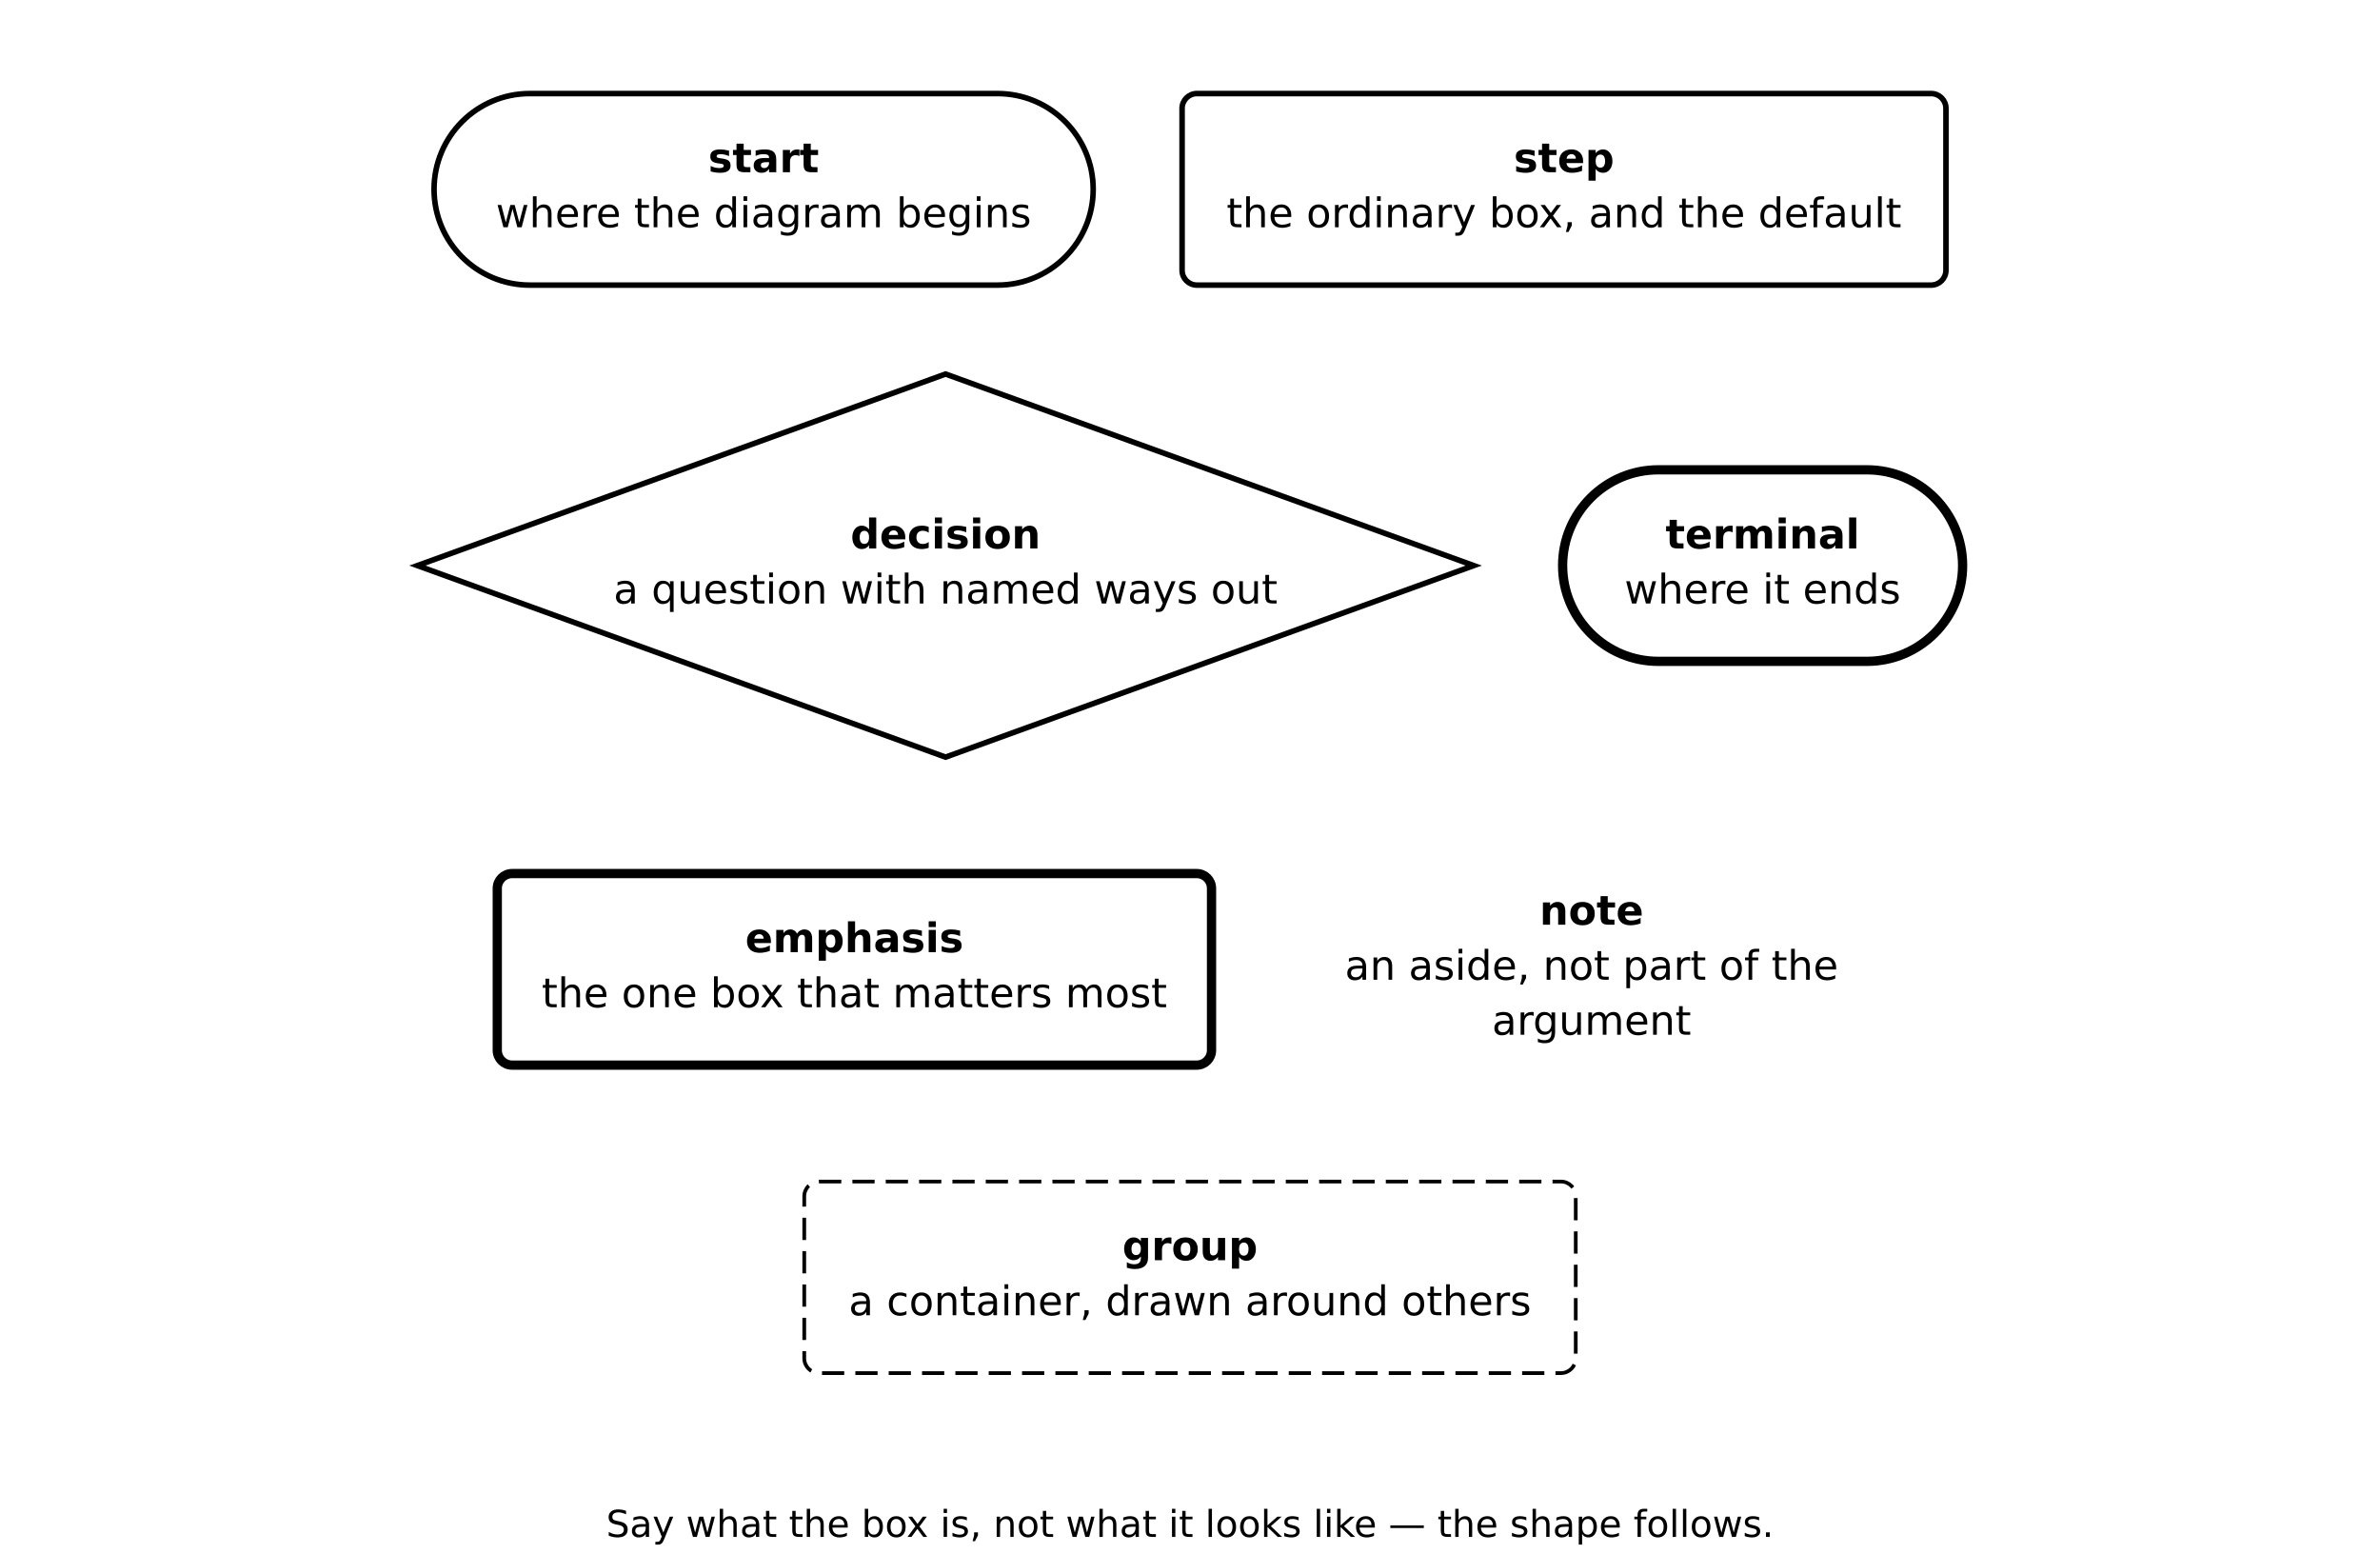
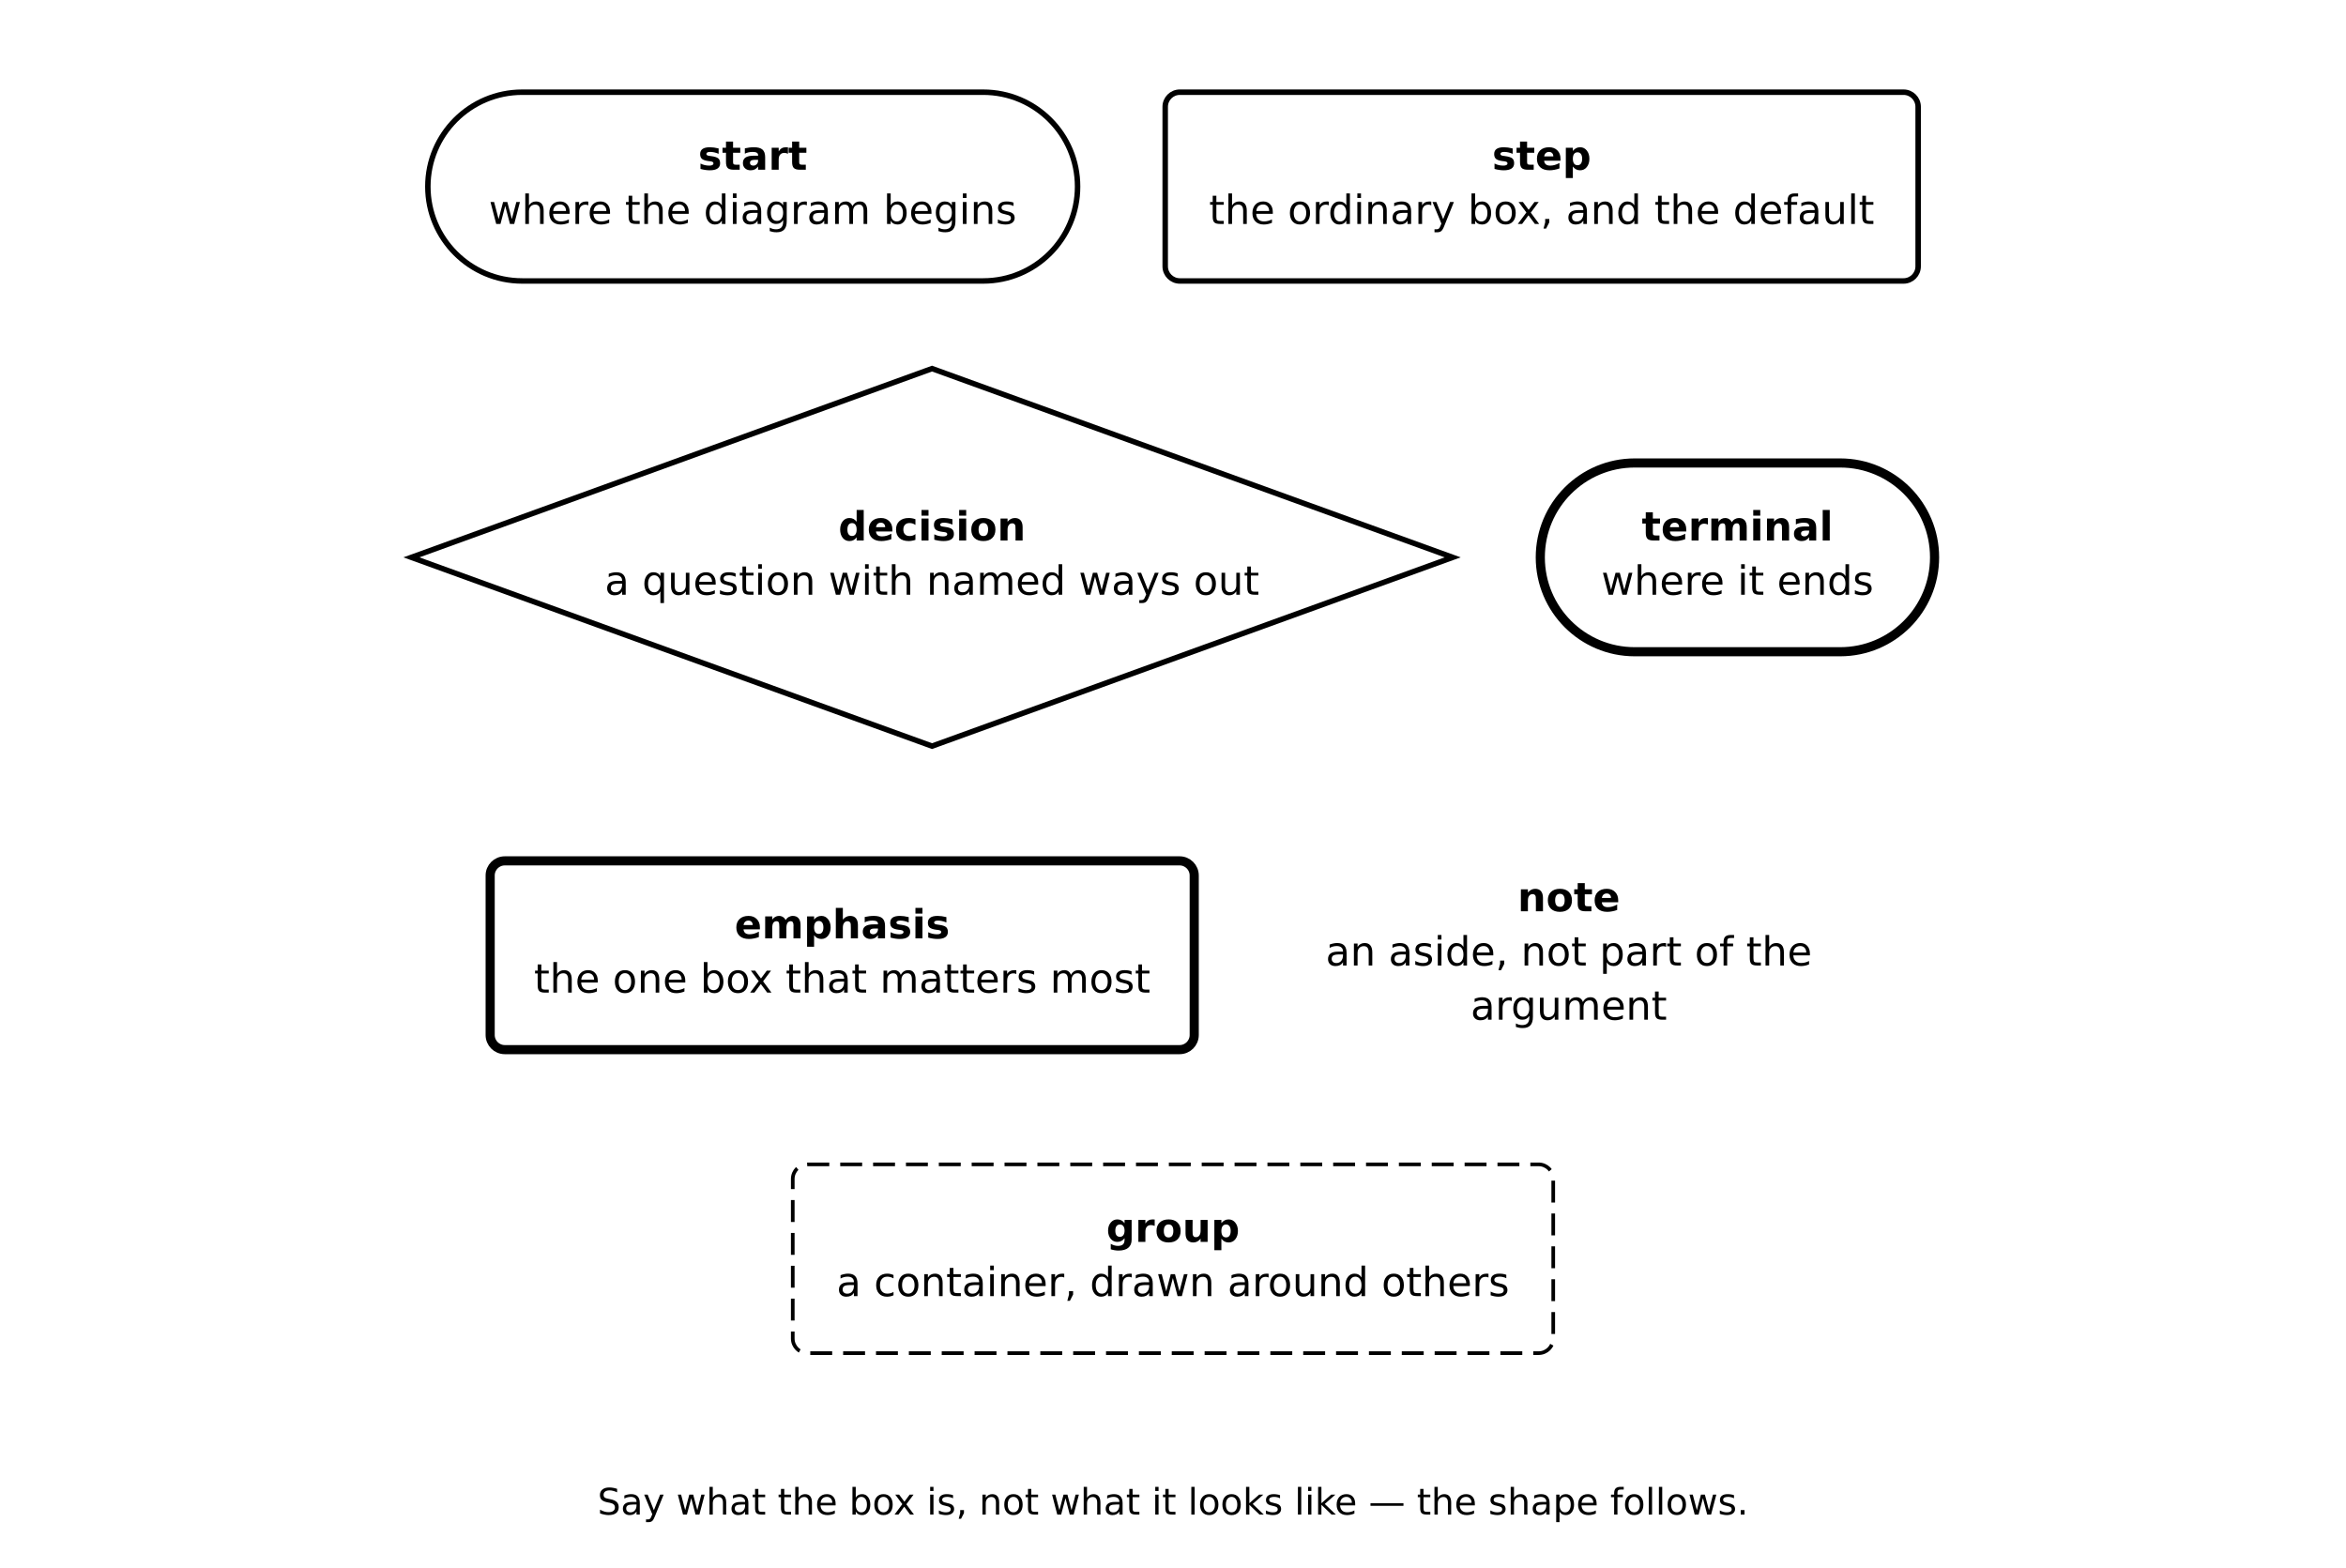
- <svg xmlns="http://www.w3.org/2000/svg" viewBox="-1.25 -1.25 642.5 419.35" role="img" aria-labelledby="ds1f20ed5a67-title ds1f20ed5a67-desc">
+ <svg xmlns="http://www.w3.org/2000/svg" viewBox="-1.25 -1.25 642.5 429.35" role="img" aria-labelledby="ds80e46e815a-title ds80e46e815a-desc">
  <polygon points="254.009,99.7 396.591,151.4 254.009,203.1 111.428,151.4" fill="none" stroke="currentColor" stroke-width="1.5" />
  <text x="254.009" y="146.783" font-family="'DejaVu Sans', sans-serif" font-size="11" fill="currentColor" text-anchor="middle">
    <tspan font-weight="bold">decision</tspan>
  </text>
  <text x="254.009" y="161.633" font-family="'DejaVu Sans', sans-serif" font-size="11" fill="currentColor" text-anchor="middle">
    <tspan>a question with named ways out</tspan>
  </text>
  <rect x="132.992" y="234.525" width="192.819" height="51.7" rx="4" fill="none" stroke="currentColor" stroke-width="2.5" />
  <text x="229.401" y="255.758" font-family="'DejaVu Sans', sans-serif" font-size="11" fill="currentColor" text-anchor="middle">
    <tspan font-weight="bold">emphasis</tspan>
  </text>
  <text x="229.401" y="270.608" font-family="'DejaVu Sans', sans-serif" font-size="11" fill="currentColor" text-anchor="middle">
    <tspan>the one box that matters most</tspan>
  </text>
  <rect x="215.864" y="317.65" width="208.271" height="51.7" rx="4" fill="none" stroke="currentColor" stroke-width="1" stroke-dasharray="6 3" />
  <text x="320" y="338.883" font-family="'DejaVu Sans', sans-serif" font-size="11" fill="currentColor" text-anchor="middle">
    <tspan font-weight="bold">group</tspan>
  </text>
  <text x="320" y="353.733" font-family="'DejaVu Sans', sans-serif" font-size="11" fill="currentColor" text-anchor="middle">
    <tspan>a container, drawn around others</tspan>
  </text>
  <text x="428.409" y="248.333" font-family="'DejaVu Sans', sans-serif" font-size="11" fill="currentColor" text-anchor="middle">
    <tspan font-weight="bold">note</tspan>
  </text>
  <text x="428.409" y="263.183" font-family="'DejaVu Sans', sans-serif" font-size="11" fill="currentColor" text-anchor="middle">
    <tspan>an aside, not part of the</tspan>
  </text>
  <text x="428.409" y="278.033" font-family="'DejaVu Sans', sans-serif" font-size="11" fill="currentColor" text-anchor="middle">
    <tspan>argument</tspan>
  </text>
  <rect x="115.926" y="24" width="177.94" height="51.7" rx="25.85" fill="none" stroke="currentColor" stroke-width="1.5" />
  <text x="204.896" y="45.233" font-family="'DejaVu Sans', sans-serif" font-size="11" fill="currentColor" text-anchor="middle">
    <tspan font-weight="bold">start</tspan>
  </text>
  <text x="204.896" y="60.083" font-family="'DejaVu Sans', sans-serif" font-size="11" fill="currentColor" text-anchor="middle">
    <tspan>where the diagram begins</tspan>
  </text>
  <rect x="317.865" y="24" width="206.209" height="51.7" rx="4" fill="none" stroke="currentColor" stroke-width="1.5" />
  <text x="420.97" y="45.233" font-family="'DejaVu Sans', sans-serif" font-size="11" fill="currentColor" text-anchor="middle">
    <tspan font-weight="bold">step</tspan>
  </text>
  <text x="420.97" y="60.083" font-family="'DejaVu Sans', sans-serif" font-size="11" fill="currentColor" text-anchor="middle">
    <tspan>the ordinary box, and the default</tspan>
  </text>
  <rect x="420.591" y="125.55" width="107.981" height="51.7" rx="25.85" fill="none" stroke="currentColor" stroke-width="2.5" />
  <text x="474.582" y="146.783" font-family="'DejaVu Sans', sans-serif" font-size="11" fill="currentColor" text-anchor="middle">
    <tspan font-weight="bold">terminal</tspan>
  </text>
  <text x="474.582" y="161.633" font-family="'DejaVu Sans', sans-serif" font-size="11" fill="currentColor" text-anchor="middle">
    <tspan>where it ends</tspan>
  </text>
  <text x="320" y="413.562" font-family="'DejaVu Sans', sans-serif" font-size="10" fill="currentColor" text-anchor="middle">
    <tspan>Say what the box is, not what it looks like — the shape follows.</tspan>
  </text>
</svg>
